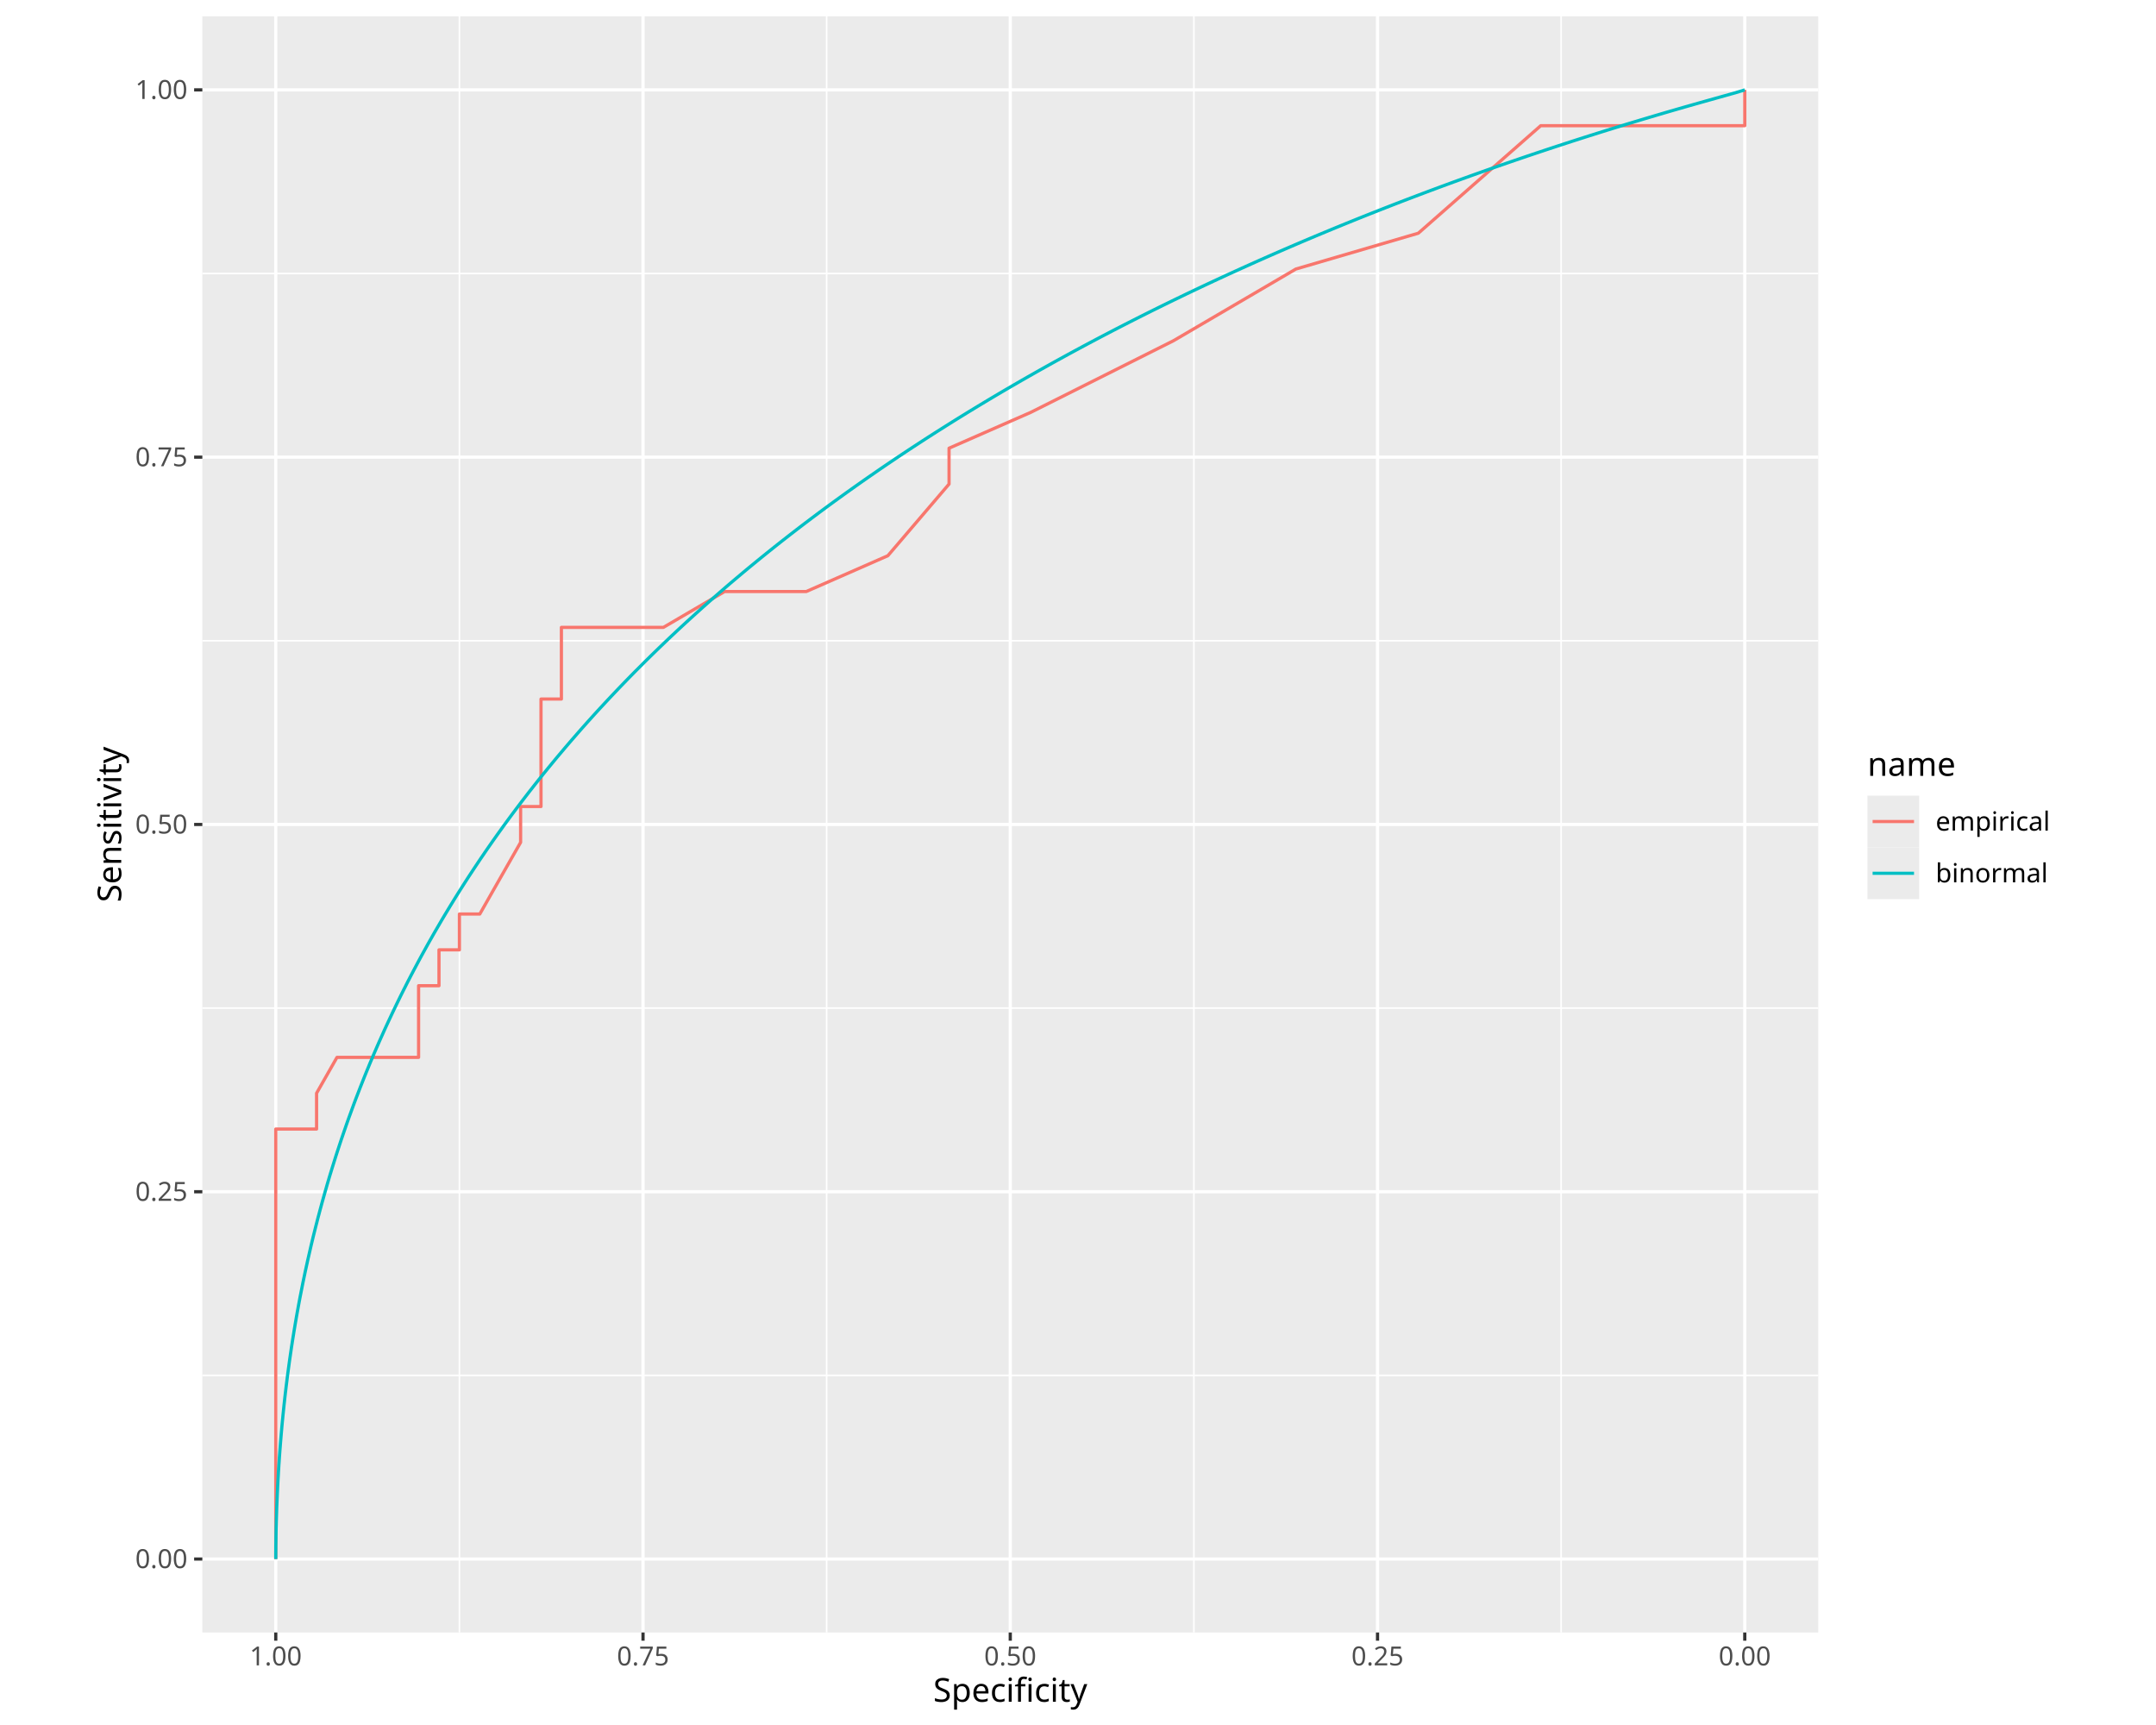
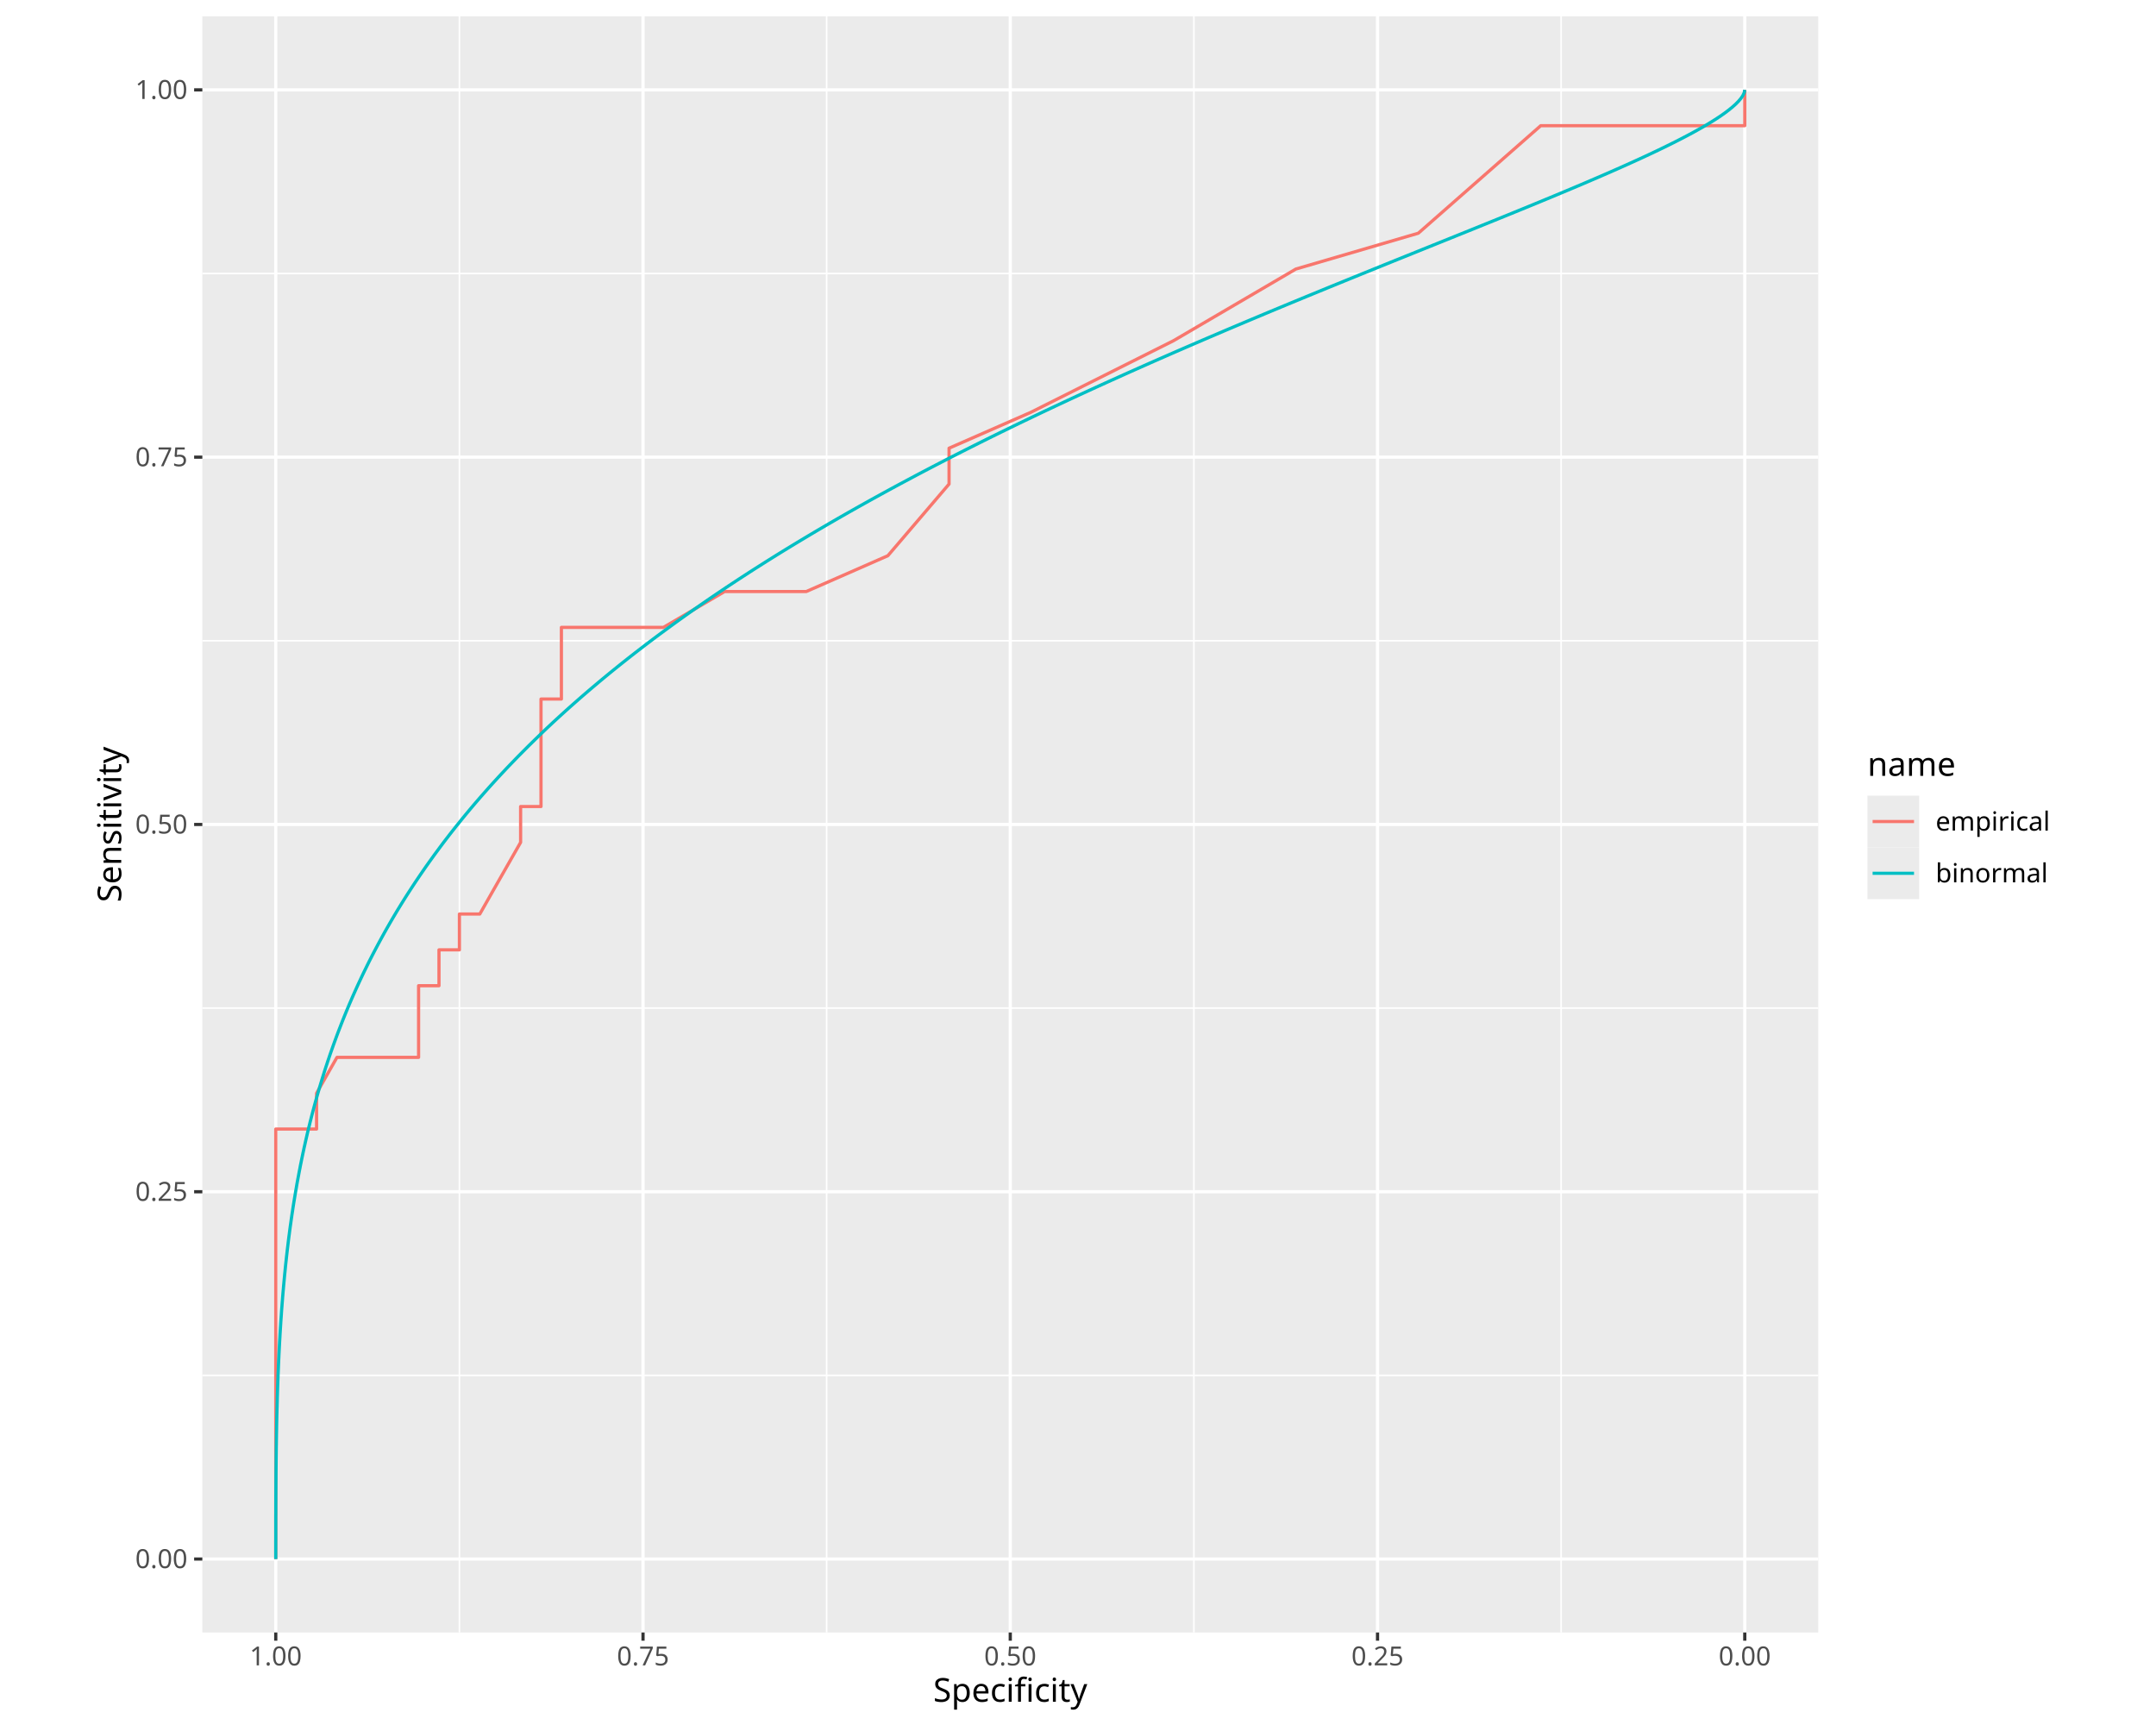
<svg xmlns="http://www.w3.org/2000/svg" class="svglite" data-engine-version="2.0" width="720.00pt" height="576.00pt" viewBox="0 0 720.00 576.00">
  <defs>
    <style type="text/css">
    .svglite line, .svglite polyline, .svglite polygon, .svglite path, .svglite rect, .svglite circle {
      fill: none;
      stroke: #000000;
      stroke-linecap: round;
      stroke-linejoin: round;
      stroke-miterlimit: 10.00;
    }
  </style>
  </defs>
  <rect width="100%" height="100%" style="stroke: none; fill: #FFFFFF;" />
  <defs>
    <clipPath id="cpMC4wMHw3MjAuMDB8MC4wMHw1NzYuMDA=">
      <rect x="0.00" y="0.00" width="720.00" height="576.00" />
    </clipPath>
  </defs>
  <g clip-path="url(#cpMC4wMHw3MjAuMDB8MC4wMHw1NzYuMDA=)">
</g>
  <defs>
    <clipPath id="cpMjcuNDN8NjkyLjU3fDAuMDB8NTc2LjAw">
      <rect x="27.43" y="0.00" width="665.13" height="576.00" />
    </clipPath>
  </defs>
  <g clip-path="url(#cpMjcuNDN8NjkyLjU3fDAuMDB8NTc2LjAw)">
    <rect x="27.43" y="0.00" width="665.13" height="576.00" style="stroke-width: 1.07; stroke: #FFFFFF; fill: #FFFFFF;" />
  </g>
  <g clip-path="url(#cpMC4wMHw3MjAuMDB8MC4wMHw1NzYuMDA=)">
</g>
  <defs>
    <clipPath id="cpNjcuNTd8NjA3LjIwfDUuNDh8NTQ1LjEx">
      <rect x="67.57" y="5.48" width="539.63" height="539.63" />
    </clipPath>
  </defs>
  <g clip-path="url(#cpNjcuNTd8NjA3LjIwfDUuNDh8NTQ1LjEx)">
    <rect x="67.57" y="5.48" width="539.63" height="539.63" style="stroke-width: 1.07; stroke: none; fill: #EBEBEB;" />
    <polyline points="67.57,459.26 607.20,459.26 " style="stroke-width: 0.53; stroke: #FFFFFF; stroke-linecap: butt;" />
    <polyline points="67.57,336.62 607.20,336.62 " style="stroke-width: 0.53; stroke: #FFFFFF; stroke-linecap: butt;" />
    <polyline points="67.57,213.97 607.20,213.97 " style="stroke-width: 0.53; stroke: #FFFFFF; stroke-linecap: butt;" />
    <polyline points="67.57,91.33 607.20,91.33 " style="stroke-width: 0.53; stroke: #FFFFFF; stroke-linecap: butt;" />
    <polyline points="521.35,545.11 521.35,5.48 " style="stroke-width: 0.53; stroke: #FFFFFF; stroke-linecap: butt;" />
    <polyline points="398.70,545.11 398.70,5.48 " style="stroke-width: 0.53; stroke: #FFFFFF; stroke-linecap: butt;" />
    <polyline points="276.06,545.11 276.06,5.48 " style="stroke-width: 0.53; stroke: #FFFFFF; stroke-linecap: butt;" />
    <polyline points="153.42,545.11 153.42,5.48 " style="stroke-width: 0.53; stroke: #FFFFFF; stroke-linecap: butt;" />
    <polyline points="67.57,520.58 607.20,520.58 " style="stroke-width: 1.07; stroke: #FFFFFF; stroke-linecap: butt;" />
    <polyline points="67.57,397.94 607.20,397.94 " style="stroke-width: 1.07; stroke: #FFFFFF; stroke-linecap: butt;" />
    <polyline points="67.57,275.30 607.20,275.30 " style="stroke-width: 1.07; stroke: #FFFFFF; stroke-linecap: butt;" />
    <polyline points="67.57,152.65 607.20,152.65 " style="stroke-width: 1.07; stroke: #FFFFFF; stroke-linecap: butt;" />
    <polyline points="67.57,30.01 607.20,30.01 " style="stroke-width: 1.07; stroke: #FFFFFF; stroke-linecap: butt;" />
    <polyline points="582.67,545.11 582.67,5.48 " style="stroke-width: 1.07; stroke: #FFFFFF; stroke-linecap: butt;" />
    <polyline points="460.03,545.11 460.03,5.48 " style="stroke-width: 1.07; stroke: #FFFFFF; stroke-linecap: butt;" />
    <polyline points="337.38,545.11 337.38,5.48 " style="stroke-width: 1.07; stroke: #FFFFFF; stroke-linecap: butt;" />
    <polyline points="214.74,545.11 214.74,5.48 " style="stroke-width: 1.07; stroke: #FFFFFF; stroke-linecap: butt;" />
    <polyline points="92.09,545.11 92.09,5.48 " style="stroke-width: 1.07; stroke: #FFFFFF; stroke-linecap: butt;" />
    <polyline points="92.09,520.58 92.09,508.62 92.09,496.65 92.09,484.69 92.09,472.72 92.09,460.76 92.09,448.79 92.09,424.86 92.09,412.90 92.09,400.93 92.09,388.97 92.09,377.00 105.72,377.00 105.72,365.04 112.53,353.07 126.16,353.07 132.98,353.07 139.79,353.07 139.79,329.14 146.60,329.14 146.60,317.17 153.42,317.17 153.42,305.21 160.23,305.21 167.04,293.24 173.86,281.28 173.86,269.31 180.67,269.31 180.67,257.35 180.67,245.38 180.67,233.42 187.48,233.42 187.48,221.45 187.48,209.49 201.11,209.49 207.92,209.49 221.55,209.49 241.99,197.52 269.25,197.52 296.50,185.56 316.94,161.63 316.94,149.66 344.20,137.70 391.89,113.77 432.77,89.83 473.65,77.87 514.53,41.97 528.16,41.97 548.60,41.97 582.67,41.97 582.67,30.01 " style="stroke-width: 1.07; stroke: #F8766D; stroke-linecap: butt;" />
-     <polyline points="92.09,520.58 92.09,520.58 92.10,519.62 92.10,518.66 92.11,517.70 92.11,516.74 92.12,515.78 92.14,514.82 92.15,513.86 92.16,512.90 92.18,511.94 92.20,510.98 92.22,510.02 92.25,509.06 92.27,508.10 92.30,507.14 92.33,506.18 92.36,505.22 92.39,504.26 92.42,503.30 92.46,502.34 92.50,501.38 92.54,500.42 92.58,499.46 92.62,498.50 92.67,497.54 92.71,496.58 92.76,495.62 92.81,494.66 92.86,493.70 92.92,492.74 92.97,491.78 93.03,490.82 93.09,489.86 93.15,488.90 93.22,487.94 93.28,486.98 93.35,486.02 93.42,485.06 93.49,484.10 93.57,483.14 93.64,482.18 93.72,481.22 93.80,480.26 93.88,479.30 93.96,478.34 94.05,477.38 94.13,476.42 94.22,475.46 94.31,474.50 94.41,473.54 94.50,472.58 94.60,471.62 94.70,470.66 94.80,469.70 94.90,468.74 95.01,467.78 95.11,466.82 95.22,465.86 95.33,464.90 95.45,463.94 95.56,462.98 95.68,462.02 95.80,461.06 95.92,460.10 96.04,459.14 96.17,458.18 96.30,457.22 96.43,456.26 96.56,455.30 96.69,454.34 96.83,453.38 96.97,452.42 97.11,451.46 97.25,450.50 97.39,449.54 97.54,448.58 97.69,447.62 97.84,446.66 98.00,445.70 98.15,444.74 98.31,443.78 98.47,442.82 98.63,441.86 98.80,440.90 98.96,439.94 99.13,438.98 99.30,438.02 99.48,437.06 99.65,436.10 99.83,435.14 100.01,434.18 100.19,433.22 100.38,432.26 100.57,431.30 100.76,430.34 100.95,429.38 101.14,428.42 101.34,427.46 101.54,426.50 101.74,425.54 101.94,424.58 102.15,423.62 102.36,422.66 102.57,421.70 102.78,420.74 103.00,419.78 103.22,418.82 103.44,417.86 103.66,416.90 103.88,415.94 104.11,414.98 104.34,414.02 104.57,413.06 104.81,412.10 105.05,411.14 105.29,410.18 105.53,409.22 105.78,408.26 106.02,407.30 106.27,406.34 106.53,405.38 106.78,404.42 107.04,403.46 107.30,402.50 107.56,401.54 107.83,400.58 108.10,399.62 108.37,398.66 108.64,397.70 108.92,396.74 109.19,395.78 109.47,394.82 109.76,393.86 110.04,392.90 110.33,391.94 110.63,390.98 110.92,390.02 111.22,389.06 111.52,388.10 111.82,387.14 112.12,386.18 112.43,385.22 112.74,384.26 113.06,383.30 113.37,382.34 113.69,381.38 114.01,380.42 114.34,379.46 114.67,378.50 115.00,377.54 115.33,376.58 115.66,375.62 116.00,374.66 116.34,373.70 116.69,372.74 117.04,371.78 117.39,370.82 117.74,369.86 118.09,368.90 118.45,367.94 118.81,366.98 119.18,366.02 119.55,365.06 119.92,364.10 120.29,363.14 120.67,362.18 121.05,361.22 121.43,360.26 121.81,359.30 122.20,358.34 122.59,357.38 122.99,356.42 123.38,355.46 123.78,354.50 124.19,353.54 124.59,352.58 125.00,351.62 125.42,350.66 125.83,349.70 126.25,348.74 126.67,347.78 127.10,346.82 127.53,345.86 127.96,344.90 128.39,343.94 128.83,342.98 129.27,342.02 129.72,341.06 130.17,340.10 130.62,339.14 131.07,338.18 131.53,337.22 131.99,336.26 132.45,335.30 132.92,334.34 133.39,333.38 133.86,332.42 134.34,331.46 134.82,330.50 135.31,329.54 135.79,328.58 136.28,327.62 136.78,326.66 137.27,325.70 137.78,324.74 138.28,323.78 138.79,322.82 139.30,321.86 139.81,320.90 140.33,319.94 140.85,318.98 141.38,318.02 141.91,317.06 142.44,316.10 142.97,315.14 143.51,314.18 144.06,313.22 144.60,312.26 145.15,311.30 145.71,310.34 146.27,309.38 146.83,308.42 147.39,307.46 147.96,306.50 148.53,305.54 149.11,304.58 149.69,303.62 150.27,302.66 150.86,301.70 151.45,300.74 152.04,299.78 152.64,298.82 153.24,297.86 153.85,296.90 154.46,295.94 155.07,294.98 155.69,294.02 156.31,293.06 156.94,292.10 157.57,291.14 158.20,290.18 158.84,289.22 159.48,288.26 160.12,287.30 160.77,286.34 161.43,285.38 162.08,284.42 162.74,283.46 163.41,282.50 164.08,281.54 164.75,280.58 165.43,279.62 166.11,278.66 166.80,277.70 167.49,276.74 168.18,275.78 168.88,274.82 169.58,273.86 170.29,272.90 171.00,271.94 171.72,270.98 172.44,270.02 173.16,269.06 173.89,268.10 174.62,267.14 175.36,266.18 176.10,265.22 176.84,264.26 177.60,263.30 178.35,262.34 179.11,261.38 179.87,260.42 180.64,259.46 181.41,258.50 182.19,257.54 182.97,256.58 183.76,255.62 184.55,254.66 185.34,253.70 186.14,252.74 186.95,251.78 187.76,250.82 188.57,249.86 189.39,248.90 190.21,247.94 191.04,246.98 191.88,246.02 192.71,245.06 193.56,244.09 194.40,243.13 195.26,242.17 196.11,241.21 196.98,240.25 197.84,239.29 198.71,238.33 199.59,237.37 200.47,236.41 201.36,235.45 202.25,234.49 203.15,233.53 204.05,232.57 204.96,231.61 205.87,230.65 206.79,229.69 207.71,228.73 208.64,227.77 209.57,226.81 210.51,225.85 211.45,224.89 212.40,223.93 213.36,222.97 214.32,222.01 215.28,221.05 216.25,220.09 217.23,219.13 218.21,218.17 219.20,217.21 220.19,216.25 221.19,215.29 222.19,214.33 223.20,213.37 224.21,212.41 225.24,211.45 226.26,210.49 227.29,209.53 228.33,208.57 229.37,207.61 230.42,206.65 231.48,205.69 232.54,204.73 233.61,203.77 234.68,202.81 235.76,201.85 236.84,200.89 237.93,199.93 239.03,198.97 240.13,198.01 241.24,197.05 242.35,196.09 243.47,195.13 244.60,194.17 245.74,193.21 246.88,192.25 248.02,191.29 249.17,190.33 250.33,189.37 251.50,188.41 252.67,187.45 253.85,186.49 255.03,185.53 256.22,184.57 257.42,183.61 258.62,182.65 259.83,181.69 261.05,180.73 262.28,179.77 263.51,178.81 264.75,177.85 265.99,176.89 267.24,175.93 268.50,174.97 269.77,174.01 271.04,173.05 272.32,172.09 273.60,171.13 274.90,170.17 276.20,169.21 277.51,168.25 278.82,167.29 280.15,166.33 281.48,165.37 282.81,164.41 284.16,163.45 285.51,162.49 286.87,161.53 288.24,160.57 289.61,159.61 291.00,158.65 292.39,157.69 293.78,156.73 295.19,155.77 296.60,154.81 298.03,153.85 299.46,152.89 300.89,151.93 302.34,150.97 303.79,150.01 305.26,149.05 306.73,148.09 308.21,147.13 309.69,146.17 311.19,145.21 312.69,144.25 314.21,143.29 315.73,142.33 317.26,141.37 318.79,140.41 320.34,139.45 321.90,138.49 323.46,137.53 325.04,136.57 326.62,135.61 328.21,134.65 329.81,133.69 331.42,132.73 333.04,131.77 334.67,130.81 336.31,129.85 337.96,128.89 339.62,127.93 341.28,126.97 342.96,126.01 344.65,125.05 346.34,124.09 348.05,123.13 349.77,122.17 351.49,121.21 353.23,120.25 354.98,119.29 356.73,118.33 358.50,117.37 360.28,116.41 362.07,115.45 363.87,114.49 365.68,113.53 367.50,112.57 369.34,111.61 371.18,110.65 373.03,109.69 374.90,108.73 376.78,107.77 378.67,106.81 380.57,105.85 382.48,104.89 384.40,103.93 386.34,102.97 388.29,102.01 390.25,101.05 392.22,100.09 394.21,99.13 396.20,98.17 398.21,97.21 400.24,96.25 402.27,95.29 404.32,94.33 406.38,93.37 408.46,92.41 410.55,91.45 412.65,90.49 414.77,89.53 416.90,88.57 419.04,87.61 421.20,86.65 423.37,85.69 425.56,84.73 427.76,83.77 429.98,82.81 432.21,81.85 434.46,80.89 436.72,79.93 439.00,78.97 441.30,78.01 443.61,77.05 445.93,76.09 448.28,75.13 450.64,74.17 453.01,73.21 455.41,72.25 457.82,71.29 460.25,70.33 462.70,69.37 465.16,68.41 467.64,67.45 470.15,66.49 472.67,65.53 475.21,64.57 477.77,63.61 480.35,62.65 482.95,61.69 485.57,60.73 488.22,59.77 490.88,58.81 493.57,57.85 496.27,56.89 499.00,55.93 501.76,54.97 504.53,54.01 507.34,53.05 510.16,52.09 513.01,51.13 515.89,50.17 518.79,49.21 521.72,48.25 524.67,47.29 527.66,46.33 530.67,45.37 533.71,44.41 536.78,43.45 539.88,42.49 543.01,41.53 546.18,40.57 549.38,39.61 552.61,38.65 555.87,37.69 559.17,36.73 562.50,35.77 565.87,34.81 569.27,33.85 572.69,32.89 576.12,31.93 579.54,30.97 582.67,30.01 582.67,30.01 " style="stroke-width: 1.07; stroke: #00BFC4; stroke-linecap: butt;" />
+     <polyline points="92.09,520.58 92.09,520.58 92.09,519.62 92.09,518.66 92.09,517.70 92.09,516.74 92.09,515.78 92.09,514.82 92.10,513.86 92.10,512.90 92.10,511.94 92.10,510.98 92.10,510.02 92.10,509.06 92.10,508.10 92.10,507.14 92.10,506.18 92.11,505.22 92.11,504.26 92.11,503.30 92.11,502.34 92.12,501.38 92.12,500.42 92.12,499.46 92.13,498.50 92.13,497.54 92.14,496.58 92.14,495.62 92.15,494.66 92.16,493.70 92.16,492.74 92.17,491.78 92.18,490.82 92.19,489.86 92.20,488.90 92.21,487.94 92.22,486.98 92.23,486.02 92.24,485.06 92.25,484.10 92.26,483.14 92.28,482.18 92.29,481.22 92.31,480.26 92.32,479.30 92.34,478.34 92.36,477.38 92.37,476.42 92.39,475.46 92.41,474.50 92.43,473.54 92.45,472.58 92.48,471.62 92.50,470.66 92.53,469.70 92.55,468.74 92.58,467.78 92.60,466.82 92.63,465.86 92.66,464.90 92.69,463.94 92.72,462.98 92.76,462.02 92.79,461.06 92.83,460.10 92.86,459.14 92.90,458.18 92.94,457.22 92.98,456.26 93.02,455.30 93.06,454.34 93.11,453.38 93.15,452.42 93.20,451.46 93.25,450.50 93.30,449.54 93.35,448.58 93.40,447.62 93.46,446.66 93.51,445.70 93.57,444.74 93.63,443.78 93.69,442.82 93.75,441.86 93.81,440.90 93.88,439.94 93.95,438.98 94.01,438.02 94.08,437.06 94.16,436.10 94.23,435.14 94.31,434.18 94.38,433.22 94.46,432.26 94.54,431.30 94.63,430.34 94.71,429.38 94.80,428.42 94.89,427.46 94.98,426.50 95.07,425.54 95.17,424.58 95.26,423.62 95.36,422.66 95.46,421.70 95.57,420.74 95.67,419.78 95.78,418.82 95.89,417.86 96.00,416.90 96.12,415.94 96.23,414.98 96.35,414.02 96.47,413.06 96.60,412.10 96.72,411.14 96.85,410.18 96.98,409.22 97.12,408.26 97.25,407.30 97.39,406.34 97.53,405.38 97.68,404.42 97.82,403.46 97.97,402.50 98.12,401.54 98.28,400.58 98.44,399.62 98.60,398.66 98.76,397.70 98.93,396.74 99.09,395.78 99.26,394.82 99.44,393.86 99.62,392.90 99.80,391.94 99.98,390.98 100.17,390.02 100.35,389.06 100.55,388.10 100.74,387.14 100.94,386.18 101.14,385.22 101.35,384.26 101.55,383.30 101.77,382.34 101.98,381.38 102.20,380.42 102.42,379.46 102.64,378.50 102.87,377.54 103.10,376.58 103.34,375.62 103.57,374.66 103.82,373.70 104.06,372.74 104.31,371.78 104.56,370.82 104.82,369.86 105.08,368.90 105.34,367.94 105.61,366.98 105.88,366.02 106.15,365.06 106.43,364.10 106.71,363.14 107.00,362.18 107.29,361.22 107.58,360.26 107.88,359.30 108.18,358.34 108.48,357.38 108.79,356.42 109.11,355.46 109.42,354.50 109.75,353.54 110.07,352.58 110.40,351.62 110.74,350.66 111.08,349.70 111.42,348.74 111.77,347.78 112.12,346.82 112.47,345.86 112.83,344.90 113.20,343.94 113.57,342.98 113.94,342.02 114.32,341.06 114.70,340.10 115.09,339.14 115.48,338.18 115.88,337.22 116.28,336.26 116.68,335.30 117.10,334.34 117.51,333.38 117.93,332.42 118.36,331.46 118.79,330.50 119.22,329.54 119.66,328.58 120.11,327.62 120.56,326.66 121.01,325.70 121.47,324.74 121.94,323.78 122.41,322.82 122.88,321.86 123.36,320.90 123.85,319.94 124.34,318.98 124.84,318.02 125.34,317.06 125.85,316.10 126.36,315.14 126.88,314.18 127.40,313.22 127.93,312.26 128.46,311.30 129.00,310.34 129.55,309.38 130.10,308.42 130.66,307.46 131.22,306.50 131.79,305.54 132.36,304.58 132.94,303.62 133.53,302.66 134.12,301.70 134.72,300.74 135.32,299.78 135.93,298.82 136.55,297.86 137.17,296.90 137.80,295.94 138.43,294.98 139.07,294.02 139.72,293.06 140.37,292.10 141.03,291.14 141.69,290.18 142.36,289.22 143.04,288.26 143.73,287.30 144.42,286.34 145.11,285.38 145.82,284.42 146.53,283.46 147.24,282.50 147.96,281.54 148.69,280.58 149.43,279.62 150.17,278.66 150.92,277.70 151.68,276.74 152.44,275.78 153.21,274.82 153.99,273.86 154.77,272.90 155.56,271.94 156.36,270.98 157.16,270.02 157.97,269.06 158.79,268.10 159.62,267.14 160.45,266.18 161.29,265.22 162.14,264.26 162.99,263.30 163.85,262.34 164.72,261.38 165.60,260.42 166.48,259.46 167.37,258.50 168.27,257.54 169.17,256.58 170.09,255.62 171.01,254.66 171.94,253.70 172.87,252.74 173.82,251.78 174.77,250.82 175.73,249.86 176.69,248.90 177.67,247.94 178.65,246.98 179.64,246.02 180.64,245.06 181.64,244.09 182.65,243.13 183.68,242.17 184.70,241.21 185.74,240.25 186.79,239.29 187.84,238.33 188.90,237.37 189.97,236.41 191.05,235.45 192.14,234.49 193.23,233.53 194.33,232.57 195.44,231.61 196.56,230.65 197.69,229.69 198.83,228.73 199.97,227.77 201.12,226.81 202.28,225.85 203.45,224.89 204.63,223.93 205.82,222.97 207.01,222.01 208.22,221.05 209.43,220.09 210.65,219.13 211.88,218.17 213.12,217.21 214.37,216.25 215.62,215.29 216.89,214.33 218.16,213.37 219.44,212.41 220.74,211.45 222.04,210.49 223.35,209.53 224.67,208.57 225.99,207.61 227.33,206.65 228.67,205.69 230.03,204.73 231.39,203.77 232.77,202.81 234.15,201.85 235.54,200.89 236.94,199.93 238.35,198.97 239.77,198.01 241.20,197.05 242.63,196.09 244.08,195.13 245.54,194.17 247.00,193.21 248.48,192.25 249.96,191.29 251.45,190.33 252.96,189.37 254.47,188.41 255.99,187.45 257.52,186.49 259.06,185.53 260.61,184.57 262.17,183.61 263.74,182.65 265.32,181.69 266.91,180.73 268.51,179.77 270.12,178.81 271.73,177.85 273.36,176.89 275.00,175.93 276.64,174.97 278.30,174.01 279.96,173.05 281.64,172.09 283.32,171.13 285.02,170.17 286.72,169.21 288.44,168.25 290.16,167.29 291.89,166.33 293.64,165.37 295.39,164.41 297.15,163.45 298.92,162.49 300.70,161.53 302.50,160.57 304.30,159.61 306.11,158.65 307.93,157.69 309.76,156.73 311.60,155.77 313.45,154.81 315.31,153.85 317.17,152.89 319.05,151.93 320.94,150.97 322.84,150.01 324.75,149.05 326.66,148.09 328.59,147.13 330.52,146.17 332.47,145.21 334.42,144.25 336.39,143.29 338.36,142.33 340.34,141.37 342.34,140.41 344.34,139.45 346.35,138.49 348.37,137.53 350.40,136.57 352.44,135.61 354.49,134.65 356.54,133.69 358.61,132.73 360.68,131.77 362.77,130.81 364.86,129.85 366.96,128.89 369.07,127.93 371.19,126.97 373.32,126.01 375.45,125.05 377.60,124.09 379.75,123.13 381.91,122.17 384.08,121.21 386.26,120.25 388.45,119.29 390.64,118.33 392.84,117.37 395.05,116.41 397.27,115.45 399.50,114.49 401.73,113.53 403.97,112.57 406.22,111.61 408.47,110.65 410.73,109.69 413.00,108.73 415.28,107.77 417.56,106.81 419.85,105.85 422.14,104.89 424.44,103.93 426.75,102.97 429.06,102.01 431.38,101.05 433.71,100.09 436.03,99.13 438.37,98.17 440.71,97.21 443.05,96.25 445.40,95.29 447.76,94.33 450.11,93.37 452.47,92.41 454.84,91.45 457.21,90.49 459.58,89.53 461.95,88.57 464.32,87.61 466.70,86.65 469.08,85.69 471.46,84.73 473.85,83.77 476.23,82.81 478.61,81.85 481.00,80.89 483.38,79.93 485.76,78.97 488.14,78.01 490.52,77.05 492.90,76.09 495.27,75.13 497.64,74.17 500.01,73.21 502.37,72.25 504.73,71.29 507.08,70.33 509.43,69.37 511.77,68.41 514.10,67.45 516.42,66.49 518.74,65.53 521.04,64.57 523.34,63.61 525.62,62.65 527.89,61.69 530.14,60.73 532.38,59.77 534.61,58.81 536.82,57.85 539.01,56.89 541.18,55.93 543.33,54.97 545.46,54.01 547.56,53.05 549.64,52.09 551.69,51.13 553.71,50.17 555.70,49.21 557.65,48.25 559.57,47.29 561.45,46.33 563.29,45.37 565.09,44.41 566.83,43.45 568.53,42.49 570.17,41.53 571.74,40.57 573.26,39.61 574.70,38.65 576.06,37.69 577.33,36.73 578.51,35.77 579.59,34.81 580.54,33.85 581.36,32.89 582.02,31.93 582.48,30.97 582.67,30.01 582.67,30.01 " style="stroke-width: 1.07; stroke: #00BFC4; stroke-linecap: butt;" />
  </g>
  <g clip-path="url(#cpMC4wMHw3MjAuMDB8MC4wMHw1NzYuMDA=)">
    <text x="62.63" y="523.61" text-anchor="end" style="font-size: 8.80px; fill: #4D4D4D; font-family: sans;" textLength="17.13px" lengthAdjust="spacingAndGlyphs">0.00</text>
    <text x="62.63" y="400.97" text-anchor="end" style="font-size: 8.80px; fill: #4D4D4D; font-family: sans;" textLength="17.13px" lengthAdjust="spacingAndGlyphs">0.25</text>
    <text x="62.63" y="278.32" text-anchor="end" style="font-size: 8.80px; fill: #4D4D4D; font-family: sans;" textLength="17.13px" lengthAdjust="spacingAndGlyphs">0.50</text>
    <text x="62.63" y="155.68" text-anchor="end" style="font-size: 8.80px; fill: #4D4D4D; font-family: sans;" textLength="17.13px" lengthAdjust="spacingAndGlyphs">0.75</text>
    <text x="62.63" y="33.04" text-anchor="end" style="font-size: 8.80px; fill: #4D4D4D; font-family: sans;" textLength="17.13px" lengthAdjust="spacingAndGlyphs">1.00</text>
    <polyline points="64.83,520.58 67.57,520.58 " style="stroke-width: 1.07; stroke: #333333; stroke-linecap: butt;" />
    <polyline points="64.83,397.94 67.57,397.94 " style="stroke-width: 1.07; stroke: #333333; stroke-linecap: butt;" />
    <polyline points="64.83,275.30 67.57,275.30 " style="stroke-width: 1.07; stroke: #333333; stroke-linecap: butt;" />
    <polyline points="64.83,152.65 67.57,152.65 " style="stroke-width: 1.07; stroke: #333333; stroke-linecap: butt;" />
    <polyline points="64.83,30.01 67.57,30.01 " style="stroke-width: 1.07; stroke: #333333; stroke-linecap: butt;" />
    <polyline points="582.67,547.85 582.67,545.11 " style="stroke-width: 1.07; stroke: #333333; stroke-linecap: butt;" />
    <polyline points="460.03,547.85 460.03,545.11 " style="stroke-width: 1.07; stroke: #333333; stroke-linecap: butt;" />
    <polyline points="337.38,547.85 337.38,545.11 " style="stroke-width: 1.07; stroke: #333333; stroke-linecap: butt;" />
    <polyline points="214.74,547.85 214.74,545.11 " style="stroke-width: 1.07; stroke: #333333; stroke-linecap: butt;" />
    <polyline points="92.09,547.85 92.09,545.11 " style="stroke-width: 1.07; stroke: #333333; stroke-linecap: butt;" />
    <text x="582.67" y="556.10" text-anchor="middle" style="font-size: 8.80px; fill: #4D4D4D; font-family: sans;" textLength="17.13px" lengthAdjust="spacingAndGlyphs">0.00</text>
    <text x="460.03" y="556.10" text-anchor="middle" style="font-size: 8.80px; fill: #4D4D4D; font-family: sans;" textLength="17.13px" lengthAdjust="spacingAndGlyphs">0.25</text>
    <text x="337.38" y="556.10" text-anchor="middle" style="font-size: 8.80px; fill: #4D4D4D; font-family: sans;" textLength="17.13px" lengthAdjust="spacingAndGlyphs">0.50</text>
    <text x="214.74" y="556.10" text-anchor="middle" style="font-size: 8.80px; fill: #4D4D4D; font-family: sans;" textLength="17.13px" lengthAdjust="spacingAndGlyphs">0.75</text>
    <text x="92.09" y="556.10" text-anchor="middle" style="font-size: 8.80px; fill: #4D4D4D; font-family: sans;" textLength="17.13px" lengthAdjust="spacingAndGlyphs">1.00</text>
    <text x="337.38" y="568.24" text-anchor="middle" style="font-size: 11.00px; font-family: sans;" textLength="49.53px" lengthAdjust="spacingAndGlyphs">Specificity</text>
    <text transform="translate(40.48,275.30) rotate(-90)" text-anchor="middle" style="font-size: 11.00px; font-family: sans;" textLength="49.53px" lengthAdjust="spacingAndGlyphs">Sensitivity</text>
    <rect x="618.16" y="244.87" width="68.93" height="60.85" style="stroke-width: 1.07; stroke: none; fill: #FFFFFF;" />
    <text x="623.64" y="259.06" style="font-size: 11.00px; font-family: sans;" textLength="27.52px" lengthAdjust="spacingAndGlyphs">name</text>
    <rect x="623.64" y="265.68" width="17.28" height="17.28" style="stroke-width: 1.07; stroke: none; fill: #EBEBEB;" />
    <line x1="625.36" y1="274.32" x2="639.19" y2="274.32" style="stroke-width: 1.07; stroke: #F8766D; stroke-linecap: butt;" />
    <rect x="623.64" y="282.96" width="17.28" height="17.28" style="stroke-width: 1.07; stroke: none; fill: #EBEBEB;" />
    <line x1="625.36" y1="291.60" x2="639.19" y2="291.60" style="stroke-width: 1.07; stroke: #00BFC4; stroke-linecap: butt;" />
    <text x="646.40" y="277.35" style="font-size: 8.80px; font-family: sans;" textLength="35.21px" lengthAdjust="spacingAndGlyphs">empirical</text>
    <text x="646.40" y="294.63" style="font-size: 8.80px; font-family: sans;" textLength="33.75px" lengthAdjust="spacingAndGlyphs">binormal</text>
  </g>
</svg>
